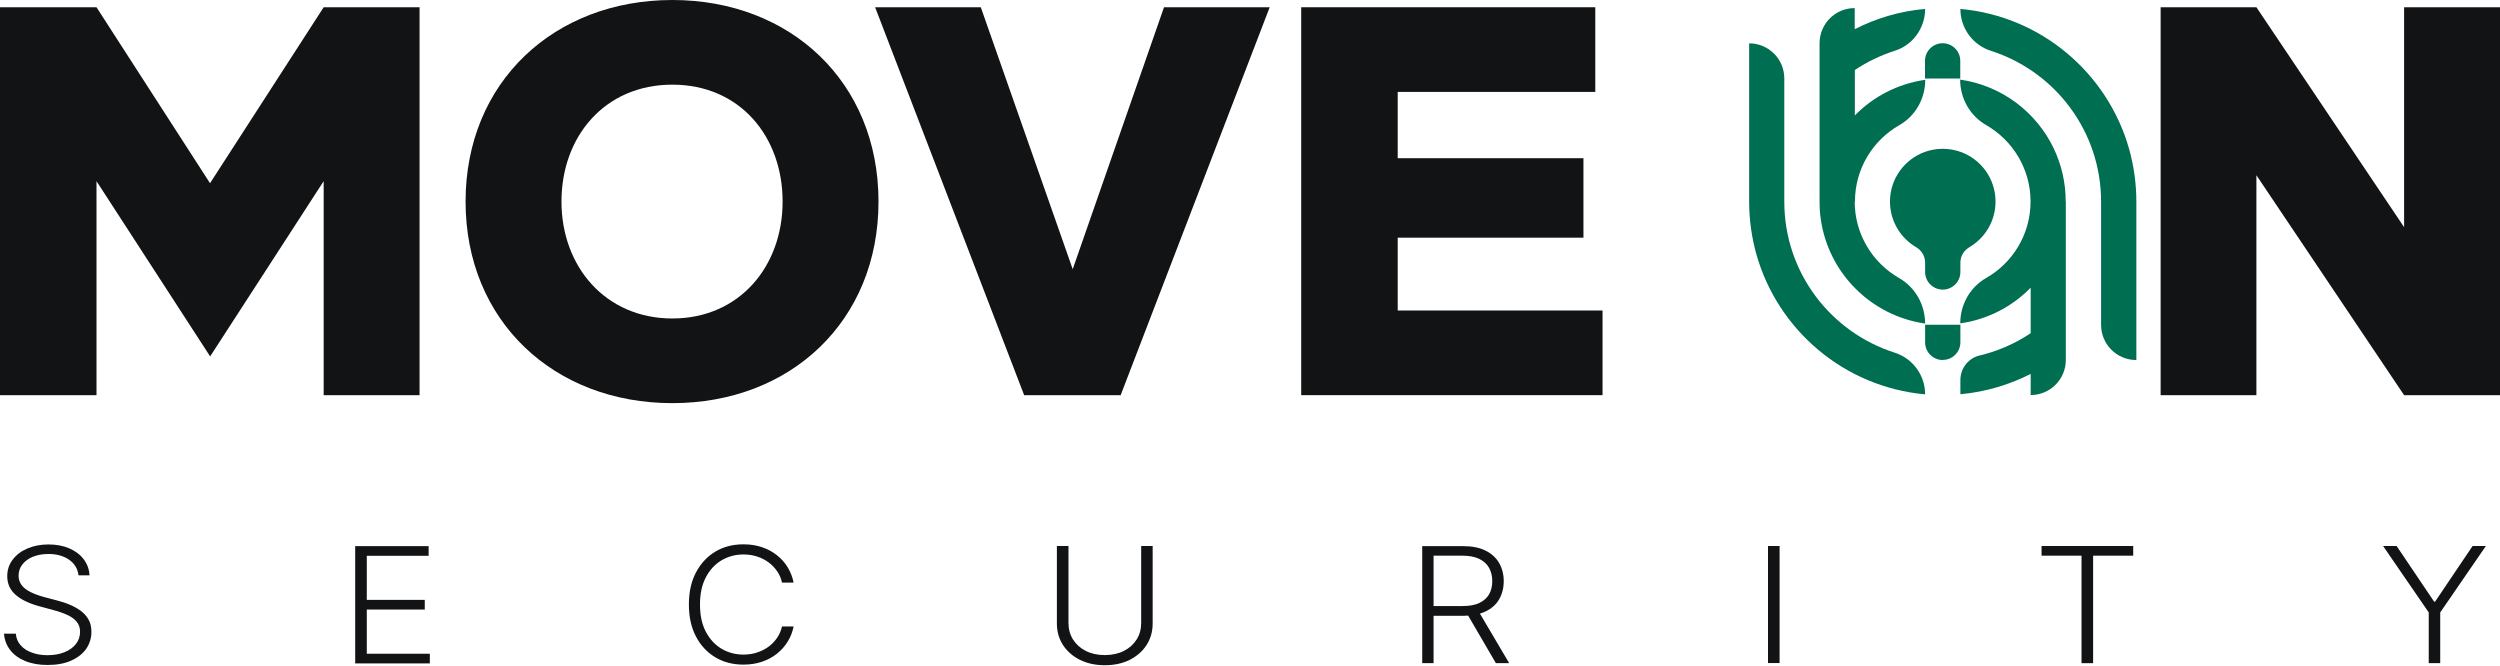
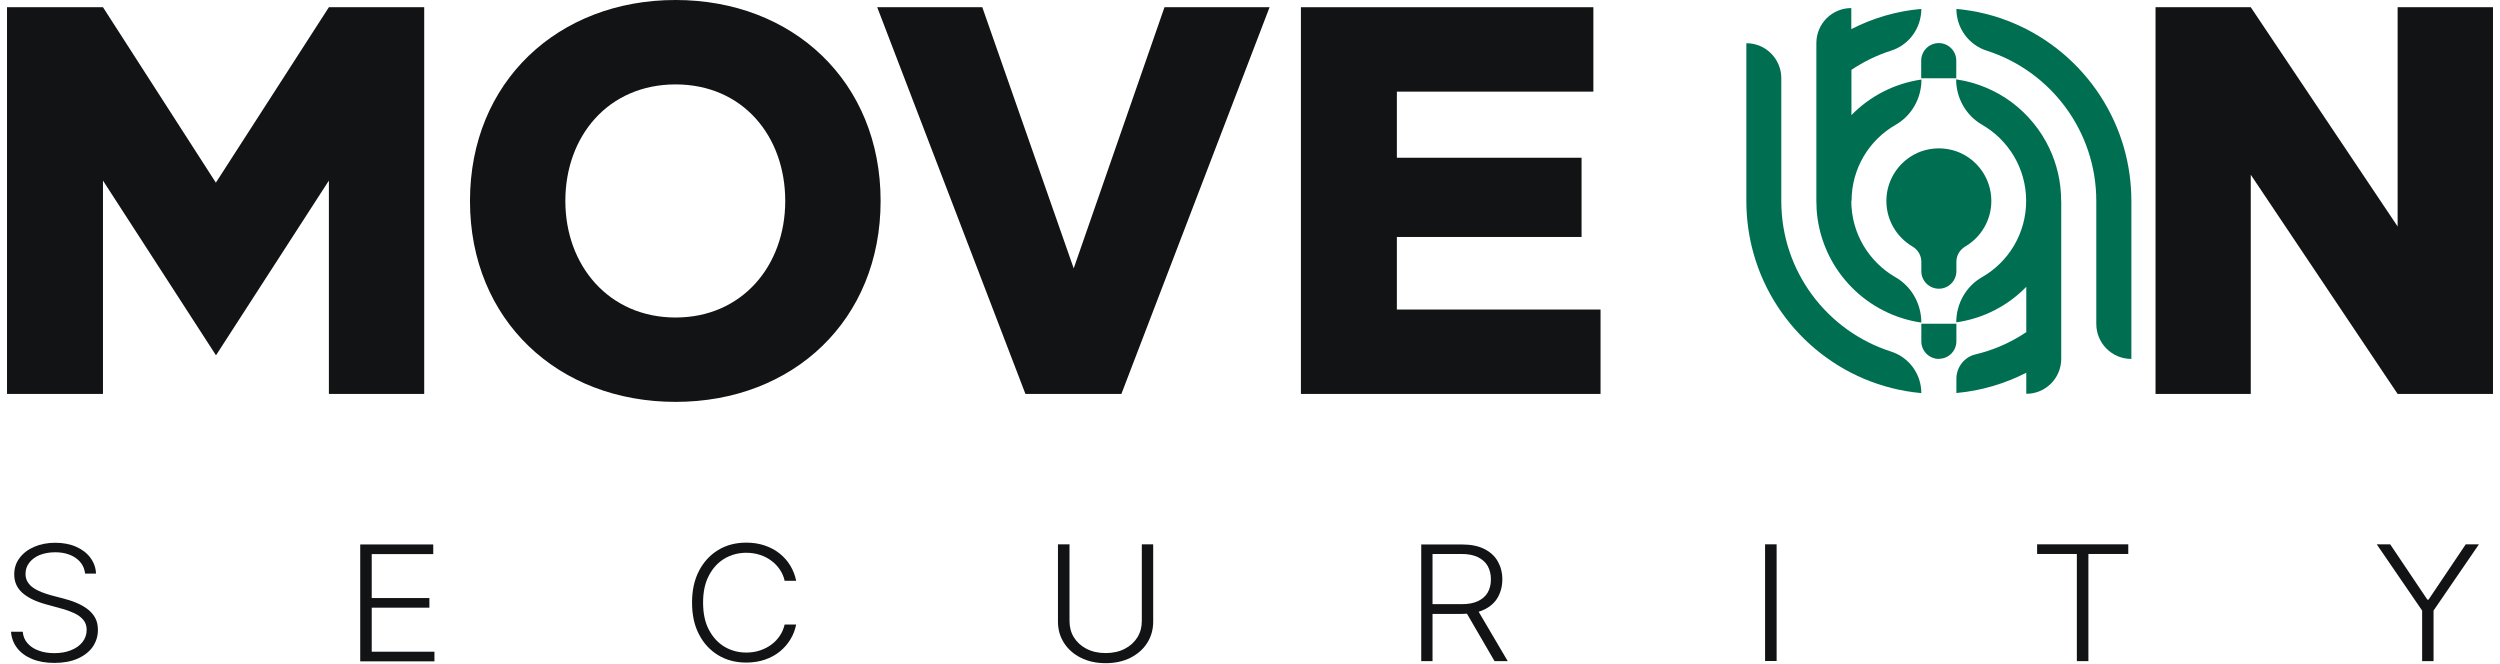
- <svg xmlns="http://www.w3.org/2000/svg" id="Layer_1" data-name="Layer 1" viewBox="0 0 207 55.07">
-   <defs>
-     <style>
-       .cls-1 {
-         fill: #121314;
-       }
-       .cls-2 {
-         fill: #006E51;
-       }
-     </style>
-   </defs>
-   <g>
-     <path class="cls-1" d="m6.5,47.64c-.06-.54-.32-.97-.77-1.29-.46-.32-1.03-.48-1.72-.48-.49,0-.92.08-1.29.23-.37.15-.66.37-.87.64-.21.27-.31.58-.31.93,0,.26.06.48.18.67.12.19.28.36.48.49.2.14.43.25.68.35.25.1.5.18.75.25l1.1.29c.33.09.67.19,1,.33.33.13.64.3.92.5.28.2.5.44.67.73.17.29.25.64.25,1.04,0,.52-.15.98-.43,1.4-.29.41-.71.74-1.25.98-.54.24-1.19.36-1.95.36-.71,0-1.33-.11-1.86-.33s-.94-.52-1.24-.91c-.3-.39-.47-.84-.51-1.35h.98c.03.38.17.71.41.97.24.27.55.47.93.6.38.14.81.21,1.28.21.52,0,.99-.08,1.39-.24.41-.16.73-.39.96-.68.23-.29.35-.63.35-1.02,0-.33-.09-.6-.28-.83-.18-.22-.44-.41-.77-.56-.33-.15-.71-.29-1.14-.4l-1.25-.34c-.82-.23-1.46-.54-1.91-.94-.45-.4-.68-.91-.68-1.53,0-.52.15-.98.45-1.37.3-.4.71-.71,1.23-.93.52-.22,1.1-.33,1.74-.33s1.23.11,1.73.33c.5.22.9.52,1.19.91.29.39.45.83.47,1.32h-.93Z" />
-     <path class="cls-1" d="m29.41,54.91v-9.69h6.08v.8h-5.12v3.65h4.8v.8h-4.8v3.66h5.22v.8h-6.18Z" />
-     <path class="cls-1" d="m65.71,48.24h-.96c-.07-.33-.2-.64-.39-.92-.19-.28-.42-.53-.7-.74-.28-.21-.6-.38-.95-.49-.35-.12-.74-.18-1.15-.18-.66,0-1.26.16-1.81.48-.54.32-.98.79-1.3,1.4-.33.62-.49,1.37-.49,2.26s.16,1.66.49,2.27c.33.62.76,1.08,1.3,1.4.54.32,1.15.48,1.81.48.41,0,.8-.06,1.15-.18.35-.12.67-.28.95-.49.28-.21.51-.46.7-.74.19-.28.31-.59.39-.92h.96c-.09.44-.24.86-.48,1.24-.23.38-.53.72-.89,1.01-.36.29-.77.51-1.24.67-.47.16-.98.24-1.54.24-.88,0-1.66-.2-2.34-.61-.68-.41-1.22-.99-1.6-1.73-.39-.74-.58-1.62-.58-2.64s.19-1.89.58-2.64c.39-.74.92-1.32,1.6-1.73.68-.41,1.46-.61,2.34-.61.56,0,1.07.08,1.54.24.47.16.88.38,1.24.67.36.29.66.62.89,1.01.23.38.39.8.48,1.24Z" />
-     <path class="cls-1" d="m94.48,45.21h.96v6.42c0,.66-.17,1.25-.5,1.77-.33.52-.8.93-1.39,1.23-.59.3-1.29.45-2.07.45s-1.47-.15-2.07-.45c-.6-.3-1.06-.71-1.4-1.23-.33-.52-.5-1.11-.5-1.77v-6.42h.96v6.36c0,.51.12.97.37,1.37.25.4.6.72,1.05.95s.98.35,1.59.35,1.14-.12,1.59-.35c.45-.23.8-.55,1.05-.95.25-.4.37-.86.37-1.37v-6.36Z" />
-     <path class="cls-1" d="m117.76,54.91v-9.69h3.38c.74,0,1.36.12,1.86.37s.88.59,1.13,1.03c.25.44.38.94.38,1.5s-.13,1.06-.38,1.5-.63.77-1.13,1.01c-.5.24-1.11.36-1.85.36h-2.88v-.81h2.85c.55,0,1-.08,1.36-.25.36-.17.63-.41.81-.71.18-.31.27-.68.27-1.1s-.09-.79-.27-1.11c-.18-.32-.45-.56-.82-.74-.36-.17-.82-.26-1.37-.26h-2.4v8.9h-.96Zm4.62-4.37l2.58,4.37h-1.1l-2.55-4.37h1.08Z" />
-     <path class="cls-1" d="m147.35,45.21v9.69h-.96v-9.69h.96Z" />
-     <path class="cls-1" d="m169.04,46.01v-.8h7.59v.8h-3.32v8.9h-.96v-8.9h-3.32Z" />
-     <path class="cls-1" d="m197.34,45.21h1.1l3.1,4.6h.09l3.1-4.6h1.1l-3.78,5.5v4.2h-.95v-4.2l-3.78-5.5Z" />
-   </g>
-   <path class="cls-1" d="m0,.6h7.99l9.4,14.57L26.8.6h7.94v32.12h-7.94V15l-9.4,14.51L7.99,15v17.72H0V.6Z" />
-   <path class="cls-1" d="m38.55,16.69C38.55,6.79,45.89,0,55.67,0s17.07,6.79,17.07,16.69-7.28,16.69-17.07,16.69-17.12-6.79-17.12-16.69Zm7.94,0c0,5.38,3.64,9.68,9.18,9.68s9.13-4.3,9.13-9.68-3.53-9.68-9.13-9.68-9.18,4.29-9.18,9.68Z" />
-   <path class="cls-1" d="m72.46.6h8.75l7.61,21.69L96.38.6h8.75l-12.34,32.12h-7.99L72.46.6Z" />
-   <path class="cls-1" d="m107.74.6h24.35v7.01h-16.36v5.49h15.38v6.58h-15.38v6.03h16.96v7.01h-24.95V.6Z" />
-   <path class="cls-1" d="m178.9.6h7.93l12.23,18.21V.6h7.94v32.12h-7.94l-12.23-18.21v18.21h-7.93V.6Z" />
-   <g>
-     <path class="cls-2" d="m153.57,16.69c0,2.71,1.48,5.07,3.67,6.33,1.35.77,2.16,2.22,2.16,3.77-4.47-.64-8-4.17-8.64-8.64-.07-.48-.1-.96-.1-1.46V3.58c0-1.61,1.3-2.91,2.91-2.91v1.75c1.78-.91,3.74-1.5,5.83-1.68,0,1.57-1,2.98-2.5,3.46-1.19.38-2.31.92-3.32,1.6v3.77s0,0,0-.01c1.52-1.56,3.55-2.62,5.81-2.95,0,0,.02,0,.02.01,0,1.54-.81,2.98-2.14,3.74-2.2,1.25-3.68,3.62-3.68,6.33Z" />
-     <path class="cls-2" d="m159.4,32.64s0,.02-.02.01c-6.68-.61-12.18-5.32-13.95-11.59-.39-1.39-.6-2.86-.6-4.37V3.6s0-.01.01-.01h0c1.6,0,2.9,1.3,2.9,2.9v10.21c0,5.86,3.84,10.81,9.14,12.5,1.5.48,2.52,1.87,2.52,3.45h0Z" />
-     <path class="cls-2" d="m176.88,29.81h0c-1.61,0-2.91-1.3-2.91-2.91v-10.2c0-5.85-3.83-10.8-9.12-12.49-1.51-.48-2.53-1.88-2.53-3.47h0c6.69.6,12.19,5.31,13.97,11.59.39,1.39.6,2.86.6,4.37v13.11Z" />
-     <path class="cls-2" d="m171.05,16.69v13.11c0,1.61-1.3,2.91-2.91,2.91v-1.76s0,.01,0,.01c-1.77.9-3.73,1.49-5.8,1.68,0,0-.02,0-.02-.01v-1.17c0-.95.65-1.8,1.57-2.02,1.53-.36,2.96-.99,4.23-1.84.01,0,.02,0,.02.01v-3.8s0,0,0,.01c-1.52,1.56-3.55,2.63-5.81,2.95-.01,0-.02,0-.02-.01,0-1.54.81-2.98,2.14-3.74,2.2-1.25,3.68-3.62,3.68-6.33s-1.48-5.07-3.67-6.33c-1.35-.77-2.16-2.22-2.16-3.77,1.72.25,3.3.92,4.63,1.91,1.33.99,2.41,2.3,3.13,3.81.63,1.33.98,2.81.98,4.37Z" />
-     <path class="cls-2" d="m160.86,23.98h0c-.8,0-1.46-.65-1.46-1.46v-.78c0-.53-.29-1-.74-1.27-1.3-.76-2.17-2.17-2.17-3.78,0-1.9,1.22-3.52,2.91-4.12.46-.16.95-.25,1.46-.25s1,.09,1.46.25c1.7.6,2.91,2.22,2.91,4.12,0,1.61-.87,3.02-2.17,3.78-.45.27-.74.74-.74,1.27v.78c0,.8-.65,1.46-1.46,1.46h0Z" />
-     <path class="cls-2" d="m162.31,6.5h-1.46s-1.46,0-1.46,0v-1.46c0-.8.65-1.46,1.46-1.46h0s0,0,0,0c.81,0,1.46.65,1.46,1.46v1.46Z" />
-     <path class="cls-2" d="m160.86,29.81h0c-.8,0-1.46-.65-1.46-1.46v-1.46s1.46,0,1.46,0h1.46s0,1.45,0,1.45c0,.81-.65,1.46-1.46,1.46h0Z" />
+ <svg xmlns="http://www.w3.org/2000/svg" width="230px" height="61px" viewBox="0 0 229 61" version="1.1">
+   <g id="surface1">
+     <path style=" stroke:none;fill-rule:nonzero;fill:rgb(7.059%,7.451%,7.843%);fill-opacity:1;" d="M 7.328 52.77 C 7.262 52.172 6.973 51.695 6.477 51.34 C 5.969 50.988 5.34 50.809 4.574 50.809 C 4.035 50.809 3.559 50.898 3.152 51.062 C 2.742 51.23 2.422 51.473 2.191 51.773 C 1.957 52.07 1.848 52.414 1.848 52.805 C 1.848 53.09 1.914 53.336 2.047 53.547 C 2.18 53.754 2.355 53.945 2.578 54.09 C 2.797 54.242 3.051 54.363 3.328 54.477 C 3.605 54.586 3.879 54.676 4.156 54.754 L 5.371 55.074 C 5.734 55.172 6.113 55.285 6.477 55.438 C 6.84 55.582 7.184 55.773 7.492 55.992 C 7.801 56.215 8.047 56.48 8.234 56.801 C 8.422 57.125 8.508 57.512 8.508 57.953 C 8.508 58.531 8.344 59.039 8.035 59.504 C 7.715 59.957 7.25 60.324 6.652 60.59 C 6.055 60.855 5.34 60.988 4.5 60.988 C 3.715 60.988 3.027 60.867 2.445 60.625 C 1.859 60.379 1.406 60.047 1.074 59.617 C 0.742 59.184 0.555 58.684 0.512 58.121 L 1.594 58.121 C 1.625 58.539 1.781 58.906 2.047 59.195 C 2.312 59.492 2.652 59.715 3.074 59.859 C 3.492 60.016 3.969 60.09 4.488 60.09 C 5.062 60.09 5.582 60.004 6.023 59.824 C 6.477 59.648 6.828 59.395 7.086 59.074 C 7.34 58.75 7.473 58.375 7.473 57.941 C 7.473 57.578 7.371 57.277 7.16 57.023 C 6.961 56.781 6.676 56.57 6.312 56.402 C 5.945 56.238 5.527 56.082 5.051 55.961 L 3.672 55.582 C 2.766 55.328 2.059 54.984 1.559 54.543 C 1.062 54.098 0.809 53.535 0.809 52.848 C 0.809 52.27 0.973 51.762 1.305 51.328 C 1.637 50.887 2.09 50.543 2.664 50.301 C 3.238 50.055 3.879 49.934 4.586 49.934 C 5.293 49.934 5.945 50.055 6.5 50.301 C 7.051 50.543 7.492 50.875 7.812 51.309 C 8.133 51.738 8.312 52.227 8.332 52.77 L 7.305 52.77 Z M 7.328 52.77 " />
+     <path style=" stroke:none;fill-rule:nonzero;fill:rgb(7.059%,7.451%,7.843%);fill-opacity:1;" d="M 32.641 60.824 L 32.641 50.09 L 39.359 50.09 L 39.359 50.977 L 33.699 50.977 L 33.699 55.02 L 39.004 55.02 L 39.004 55.906 L 33.699 55.906 L 33.699 59.957 L 39.469 59.957 L 39.469 60.844 L 32.641 60.844 Z M 32.641 60.824 " />
+     <path style=" stroke:none;fill-rule:nonzero;fill:rgb(7.059%,7.451%,7.843%);fill-opacity:1;" d="M 72.746 53.434 L 71.688 53.434 C 71.609 53.07 71.465 52.727 71.254 52.414 C 71.047 52.105 70.793 51.828 70.48 51.598 C 70.172 51.363 69.82 51.176 69.434 51.055 C 69.047 50.922 68.613 50.855 68.16 50.855 C 67.434 50.855 66.77 51.031 66.16 51.387 C 65.566 51.738 65.078 52.262 64.727 52.938 C 64.359 53.621 64.184 54.453 64.184 55.438 C 64.184 56.426 64.359 57.277 64.727 57.953 C 65.09 58.641 65.566 59.148 66.16 59.504 C 66.758 59.859 67.434 60.035 68.16 60.035 C 68.613 60.035 69.047 59.969 69.434 59.836 C 69.82 59.703 70.172 59.527 70.48 59.293 C 70.793 59.062 71.047 58.785 71.254 58.473 C 71.465 58.164 71.598 57.82 71.688 57.457 L 72.746 57.457 C 72.648 57.941 72.48 58.406 72.215 58.828 C 71.961 59.25 71.633 59.625 71.234 59.949 C 70.836 60.27 70.383 60.512 69.863 60.691 C 69.344 60.867 68.781 60.957 68.16 60.957 C 67.188 60.957 66.328 60.734 65.578 60.281 C 64.824 59.824 64.227 59.184 63.809 58.363 C 63.379 57.543 63.168 56.57 63.168 55.438 C 63.168 54.309 63.379 53.348 63.809 52.516 C 64.238 51.695 64.824 51.055 65.578 50.598 C 66.328 50.145 67.188 49.922 68.16 49.922 C 68.781 49.922 69.344 50.012 69.863 50.188 C 70.383 50.367 70.836 50.609 71.234 50.93 C 71.633 51.254 71.961 51.617 72.215 52.051 C 72.469 52.473 72.648 52.938 72.746 53.422 Z M 72.746 53.434 " />
+     <path style=" stroke:none;fill-rule:nonzero;fill:rgb(7.059%,7.451%,7.843%);fill-opacity:1;" d="M 104.535 50.078 L 105.594 50.078 L 105.594 57.191 C 105.594 57.922 105.406 58.574 105.043 59.148 C 104.676 59.727 104.16 60.18 103.508 60.512 C 102.855 60.844 102.082 61.012 101.219 61.012 C 100.359 61.012 99.594 60.844 98.934 60.512 C 98.27 60.18 97.762 59.727 97.387 59.148 C 97.02 58.574 96.832 57.922 96.832 57.191 L 96.832 50.078 L 97.895 50.078 L 97.895 57.125 C 97.895 57.688 98.027 58.199 98.301 58.641 C 98.578 59.082 98.965 59.438 99.461 59.691 C 99.961 59.949 100.547 60.082 101.219 60.082 C 101.895 60.082 102.48 59.949 102.977 59.691 C 103.473 59.438 103.859 59.082 104.137 58.641 C 104.414 58.199 104.547 57.688 104.547 57.125 L 104.547 50.078 Z M 104.535 50.078 " />
+     <path style=" stroke:none;fill-rule:nonzero;fill:rgb(7.059%,7.451%,7.843%);fill-opacity:1;" d="M 130.254 60.824 L 130.254 50.09 L 133.988 50.09 C 134.809 50.09 135.492 50.223 136.047 50.5 C 136.598 50.777 137.016 51.152 137.293 51.641 C 137.57 52.129 137.715 52.68 137.715 53.301 C 137.715 53.922 137.57 54.477 137.293 54.965 C 137.016 55.449 136.598 55.816 136.047 56.082 C 135.492 56.348 134.82 56.48 134 56.48 L 130.82 56.48 L 130.82 55.582 L 133.969 55.582 C 134.574 55.582 135.074 55.496 135.469 55.305 C 135.867 55.117 136.168 54.852 136.367 54.52 C 136.562 54.176 136.664 53.766 136.664 53.301 C 136.664 52.836 136.562 52.426 136.367 52.07 C 136.168 51.719 135.867 51.453 135.461 51.254 C 135.062 51.062 134.555 50.965 133.945 50.965 L 131.293 50.965 L 131.293 60.824 L 130.234 60.824 Z M 135.359 55.98 L 138.211 60.824 L 136.996 60.824 L 134.18 55.98 L 135.371 55.98 Z M 135.359 55.98 " />
+     <path style=" stroke:none;fill-rule:nonzero;fill:rgb(7.059%,7.451%,7.843%);fill-opacity:1;" d="M 162.949 50.078 L 162.949 60.812 L 161.887 60.812 L 161.887 50.078 Z M 162.949 50.078 " />
+     <path style=" stroke:none;fill-rule:nonzero;fill:rgb(7.059%,7.451%,7.843%);fill-opacity:1;" d="M 186.914 50.965 L 186.914 50.078 L 195.301 50.078 L 195.301 50.965 L 191.633 50.965 L 191.633 60.824 L 190.57 60.824 L 190.57 50.965 L 186.902 50.965 Z M 186.914 50.965 " />
+     <path style=" stroke:none;fill-rule:nonzero;fill:rgb(7.059%,7.451%,7.843%);fill-opacity:1;" d="M 218.18 50.078 L 219.398 50.078 L 222.82 55.172 L 222.922 55.172 L 226.348 50.078 L 227.562 50.078 L 223.387 56.172 L 223.387 60.824 L 222.336 60.824 L 222.336 56.172 L 218.16 50.078 Z M 218.18 50.078 " />
+     <path style=" stroke:none;fill-rule:nonzero;fill:rgb(7.059%,7.451%,7.843%);fill-opacity:1;" d="M 0.145 0.664 L 8.973 0.664 L 19.359 16.805 L 29.758 0.664 L 38.527 0.664 L 38.527 36.242 L 29.758 36.242 L 29.758 16.613 L 19.371 32.688 L 8.973 16.613 L 8.973 36.242 L 0.145 36.242 Z M 0.145 0.664 " />
+     <path style=" stroke:none;fill-rule:nonzero;fill:rgb(7.059%,7.451%,7.843%);fill-opacity:1;" d="M 42.738 18.488 C 42.738 7.52 50.848 0 61.652 0 C 72.461 0 80.516 7.52 80.516 18.488 C 80.516 29.453 72.469 36.973 61.652 36.973 C 50.836 36.973 42.738 29.453 42.738 18.488 Z M 51.512 18.488 C 51.512 24.445 55.531 29.211 61.652 29.211 C 67.773 29.211 71.742 24.445 71.742 18.488 C 71.742 12.527 67.84 7.766 61.652 7.766 C 55.465 7.766 51.512 12.516 51.512 18.488 Z M 51.512 18.488 " />
+     <path style=" stroke:none;fill-rule:nonzero;fill:rgb(7.059%,7.451%,7.843%);fill-opacity:1;" d="M 80.203 0.664 L 89.871 0.664 L 98.281 24.691 L 106.633 0.664 L 116.301 0.664 L 102.668 36.242 L 93.84 36.242 Z M 80.203 0.664 " />
+     <path style=" stroke:none;fill-rule:nonzero;fill:rgb(7.059%,7.451%,7.843%);fill-opacity:1;" d="M 119.184 0.664 L 146.09 0.664 L 146.09 8.43 L 128.012 8.43 L 128.012 14.512 L 145.004 14.512 L 145.004 21.801 L 128.012 21.801 L 128.012 28.477 L 146.75 28.477 L 146.75 36.242 L 119.184 36.242 Z M 119.184 0.664 " />
+     <path style=" stroke:none;fill-rule:nonzero;fill:rgb(7.059%,7.451%,7.843%);fill-opacity:1;" d="M 197.809 0.664 L 206.57 0.664 L 220.082 20.836 L 220.082 0.664 L 228.855 0.664 L 228.855 36.242 L 220.082 36.242 L 206.57 16.074 L 206.57 36.242 L 197.809 36.242 Z M 197.809 0.664 " />
+     <path style=" stroke:none;fill-rule:nonzero;fill:rgb(0%,43.137%,31.765%);fill-opacity:1;" d="M 169.82 18.488 C 169.82 21.488 171.457 24.102 173.875 25.5 C 175.367 26.352 176.262 27.957 176.262 29.676 C 171.324 28.965 167.422 25.055 166.715 20.105 C 166.641 19.574 166.605 19.043 166.605 18.488 L 166.605 3.965 C 166.605 2.184 168.043 0.742 169.82 0.742 L 169.82 2.68 C 171.789 1.672 173.953 1.02 176.262 0.82 C 176.262 2.559 175.156 4.121 173.5 4.652 C 172.184 5.074 170.949 5.672 169.832 6.426 L 169.832 10.602 C 169.832 10.602 169.832 10.602 169.832 10.59 C 171.512 8.863 173.754 7.688 176.25 7.32 C 176.25 7.32 176.273 7.32 176.273 7.332 C 176.273 9.039 175.379 10.633 173.91 11.477 C 171.477 12.859 169.844 15.484 169.844 18.488 Z M 169.82 18.488 " />
+     <path style=" stroke:none;fill-rule:nonzero;fill:rgb(0%,43.137%,31.765%);fill-opacity:1;" d="M 176.262 36.156 C 176.262 36.156 176.262 36.176 176.242 36.164 C 168.859 35.488 162.781 30.273 160.828 23.328 C 160.395 21.789 160.164 20.16 160.164 18.488 L 160.164 3.988 C 160.164 3.988 160.164 3.977 160.176 3.977 C 161.941 3.977 163.379 5.418 163.379 7.188 L 163.379 18.5 C 163.379 24.988 167.621 30.473 173.477 32.344 C 175.137 32.875 176.262 34.414 176.262 36.164 Z M 176.262 36.156 " />
+     <path style=" stroke:none;fill-rule:nonzero;fill:rgb(0%,43.137%,31.765%);fill-opacity:1;" d="M 195.574 33.02 C 193.797 33.02 192.359 31.578 192.359 29.797 L 192.359 18.5 C 192.359 12.02 188.129 6.535 182.285 4.664 C 180.617 4.133 179.488 2.582 179.488 0.82 C 186.879 1.484 192.957 6.703 194.922 13.656 C 195.355 15.199 195.586 16.824 195.586 18.5 L 195.586 33.02 Z M 195.574 33.02 " />
+     <path style=" stroke:none;fill-rule:nonzero;fill:rgb(0%,43.137%,31.765%);fill-opacity:1;" d="M 189.133 18.488 L 189.133 33.008 C 189.133 34.793 187.699 36.23 185.918 36.23 L 185.918 34.281 C 185.918 34.281 185.918 34.293 185.918 34.293 C 183.965 35.289 181.797 35.945 179.512 36.156 C 179.512 36.156 179.488 36.156 179.488 36.145 L 179.488 34.848 C 179.488 33.797 180.207 32.855 181.223 32.609 C 182.914 32.211 184.492 31.512 185.898 30.57 C 185.906 30.57 185.918 30.57 185.918 30.582 L 185.918 26.375 C 185.918 26.375 185.918 26.375 185.918 26.387 C 184.238 28.113 181.996 29.297 179.5 29.652 C 179.488 29.652 179.477 29.652 179.477 29.641 C 179.477 27.938 180.371 26.34 181.844 25.5 C 184.273 24.113 185.906 21.488 185.906 18.488 C 185.906 15.484 184.273 12.871 181.852 11.477 C 180.363 10.621 179.465 9.016 179.465 7.301 C 181.367 7.578 183.113 8.32 184.582 9.414 C 186.051 10.512 187.246 11.965 188.039 13.637 C 188.738 15.109 189.125 16.75 189.125 18.477 Z M 189.133 18.488 " />
+     <path style=" stroke:none;fill-rule:nonzero;fill:rgb(0%,43.137%,31.765%);fill-opacity:1;" d="M 177.875 26.562 C 176.992 26.562 176.262 25.844 176.262 24.945 L 176.262 24.082 C 176.262 23.492 175.941 22.973 175.445 22.676 C 174.008 21.832 173.047 20.27 173.047 18.488 C 173.047 16.383 174.395 14.59 176.262 13.922 C 176.77 13.746 177.312 13.648 177.875 13.648 C 178.438 13.648 178.98 13.746 179.488 13.922 C 181.367 14.59 182.703 16.383 182.703 18.488 C 182.703 20.27 181.742 21.832 180.305 22.676 C 179.809 22.973 179.488 23.492 179.488 24.082 L 179.488 24.945 C 179.488 25.832 178.77 26.562 177.875 26.562 Z M 177.875 26.562 " />
+     <path style=" stroke:none;fill-rule:nonzero;fill:rgb(0%,43.137%,31.765%);fill-opacity:1;" d="M 179.477 7.199 L 177.863 7.199 C 177.863 7.199 176.25 7.199 176.25 7.199 L 176.25 5.582 C 176.25 4.695 176.969 3.965 177.863 3.965 C 178.758 3.965 179.477 4.684 179.477 5.582 Z M 179.477 7.199 " />
+     <path style=" stroke:none;fill-rule:nonzero;fill:rgb(0%,43.137%,31.765%);fill-opacity:1;" d="M 177.875 33.02 C 176.992 33.02 176.262 32.301 176.262 31.402 L 176.262 29.785 C 176.262 29.785 177.875 29.785 177.875 29.785 L 179.488 29.785 C 179.488 29.785 179.488 31.391 179.488 31.391 C 179.488 32.289 178.77 33.008 177.875 33.008 Z M 177.875 33.02 " />
  </g>
</svg>
